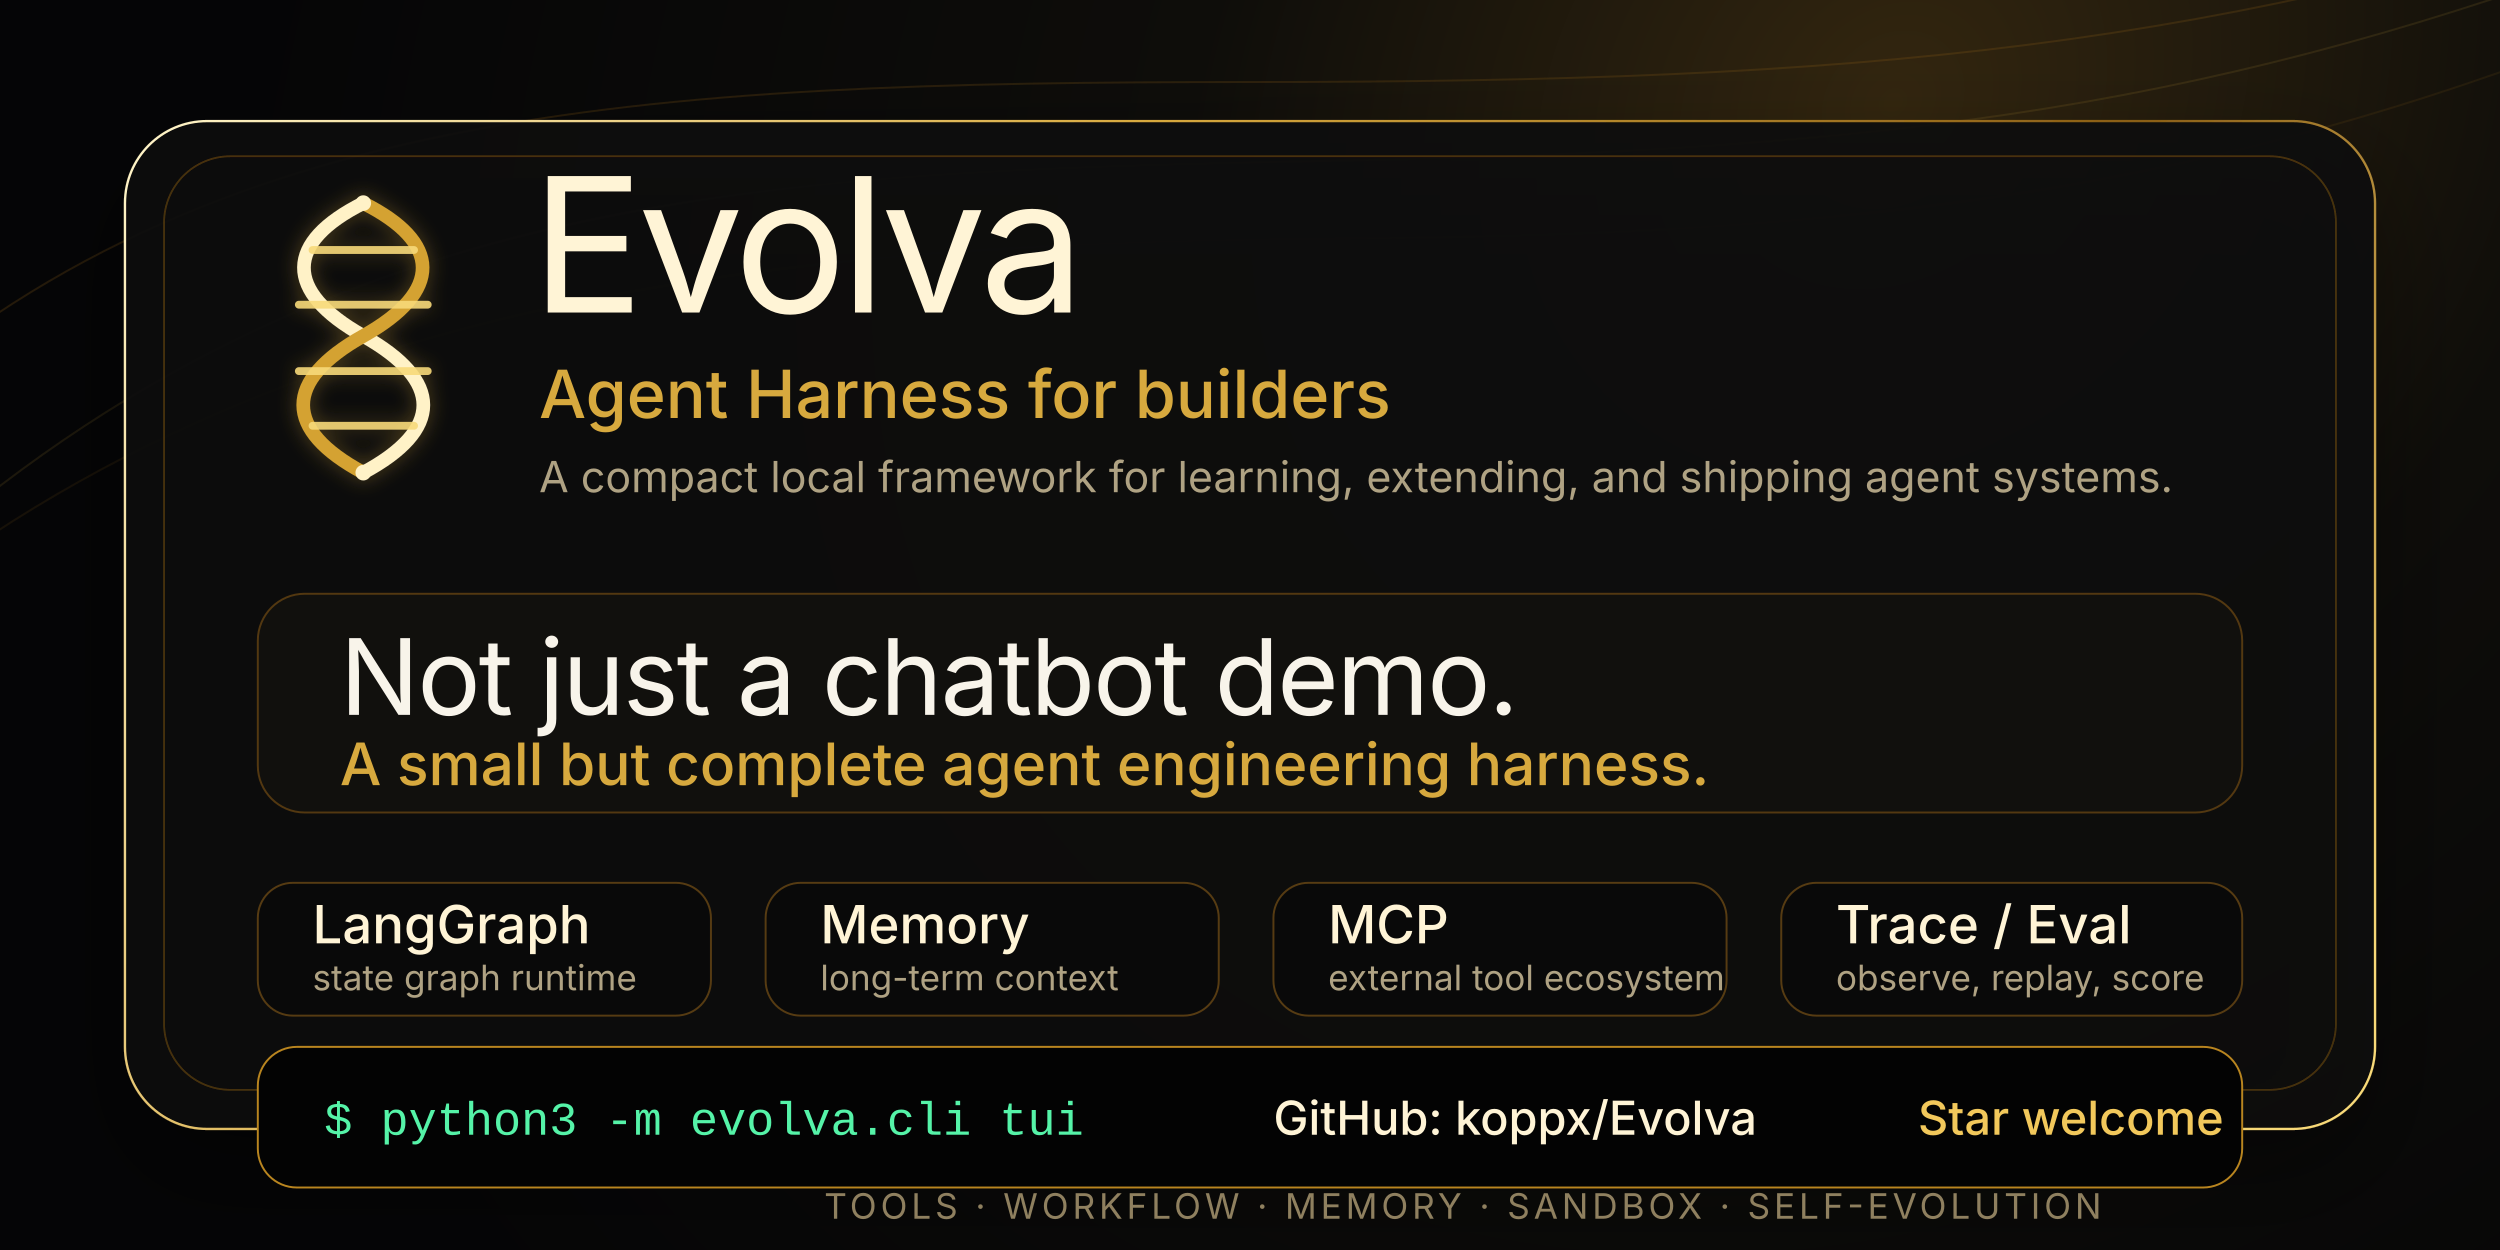
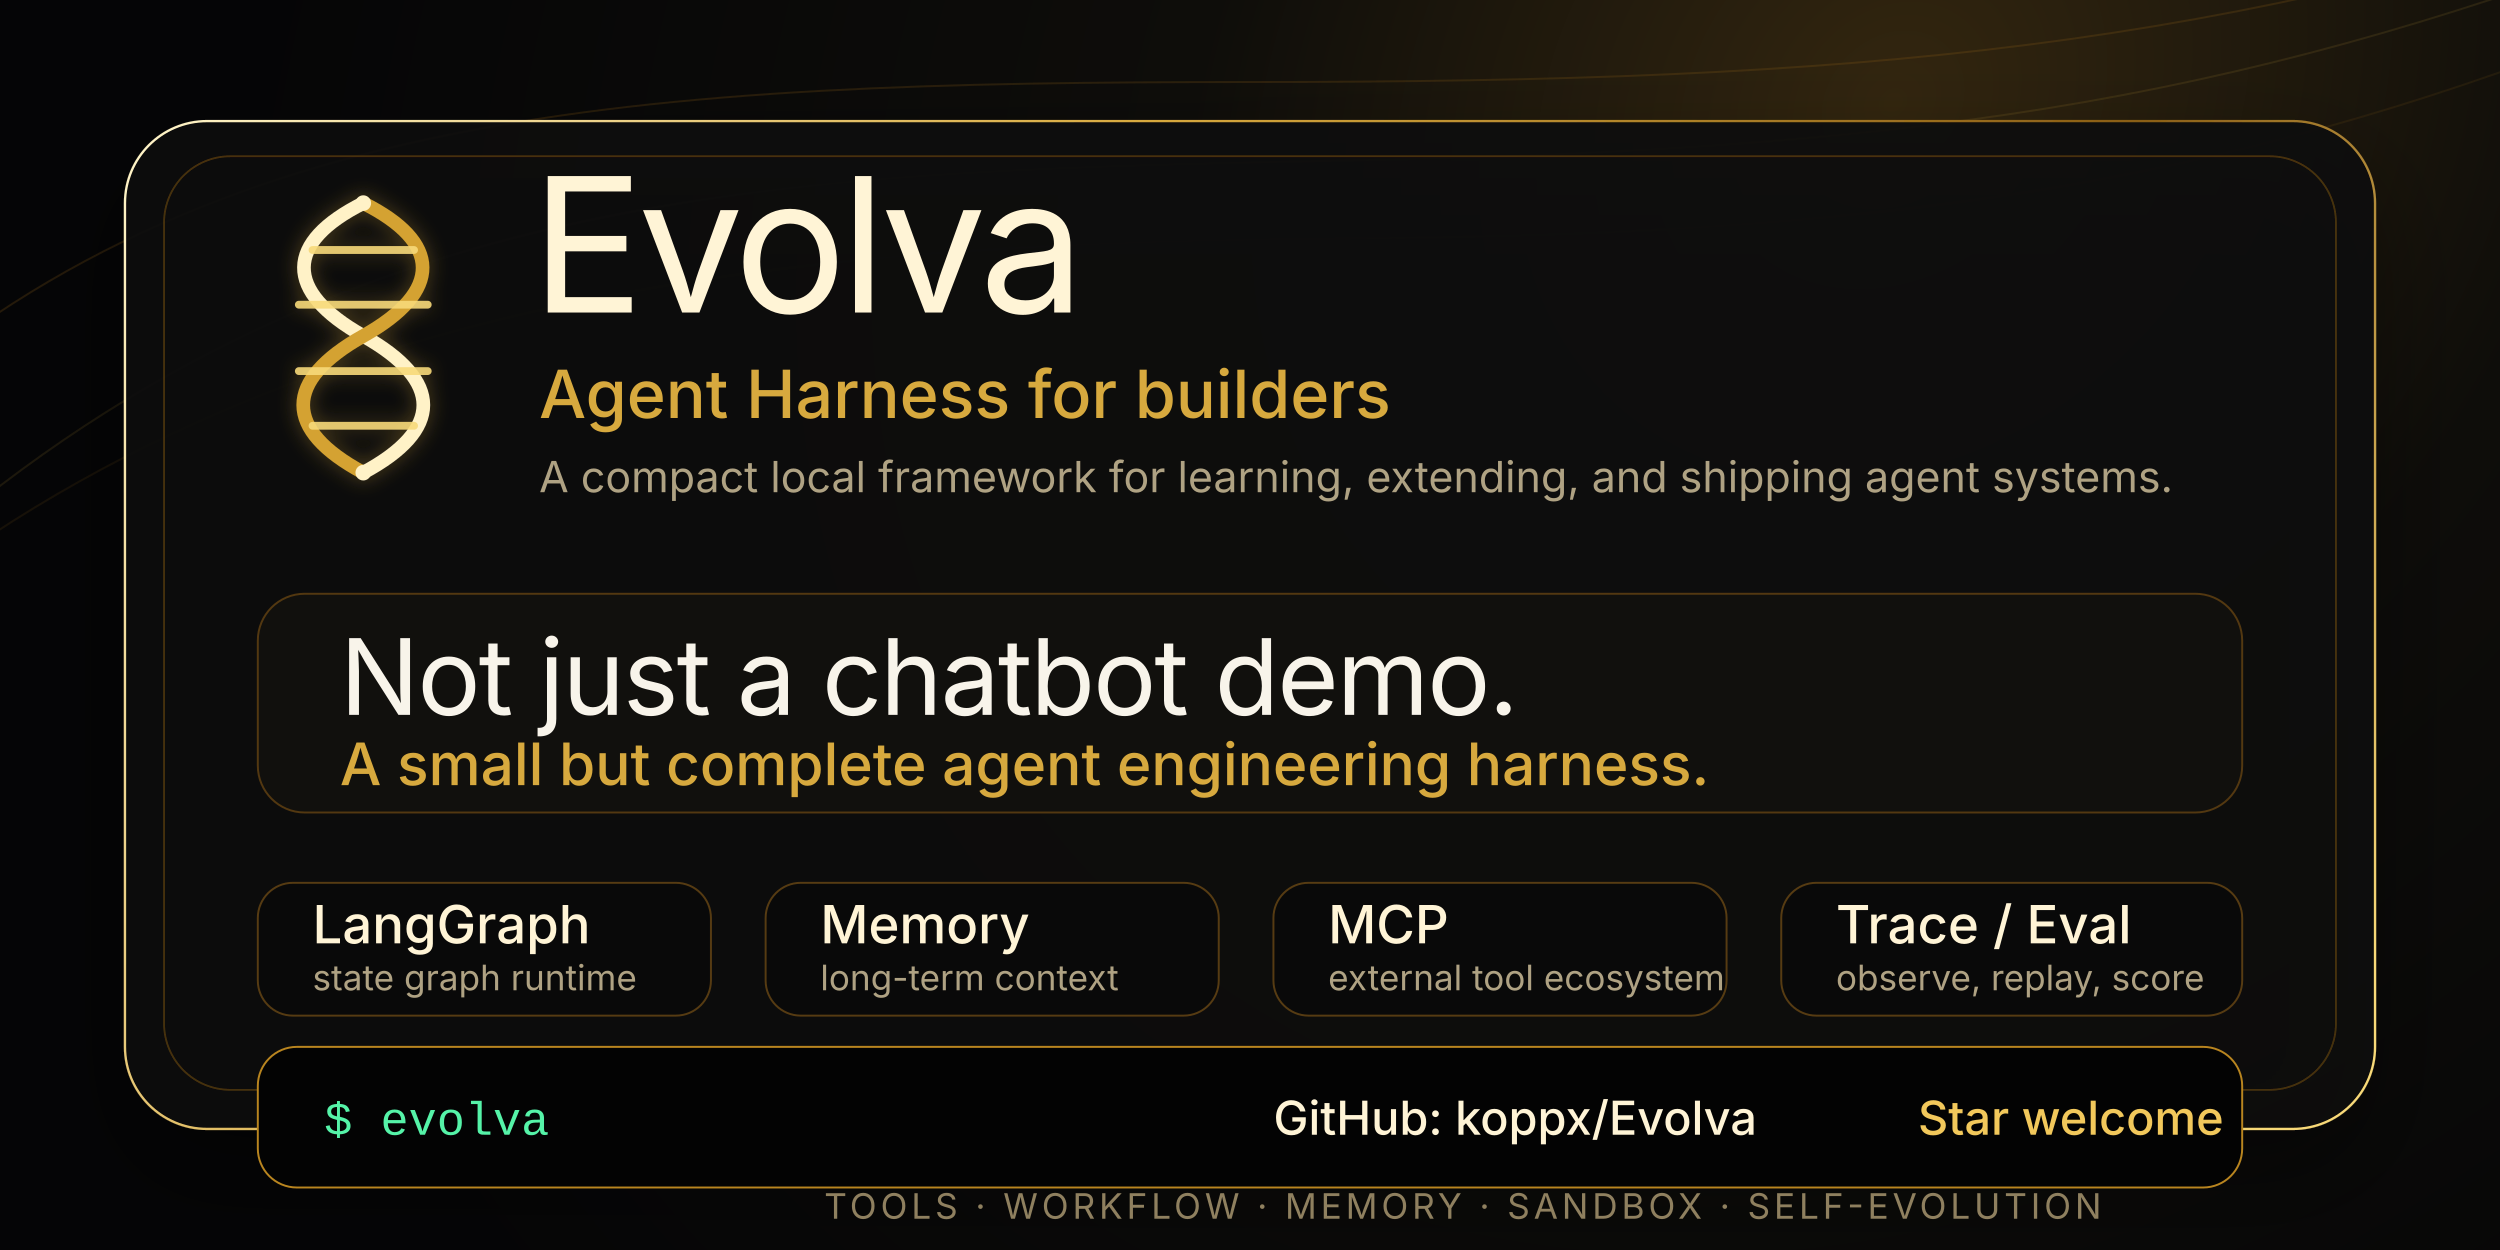
<svg xmlns="http://www.w3.org/2000/svg" width="1280" height="640" viewBox="0 0 1280 640" fill="none" role="img" aria-labelledby="title desc">
  <defs>
    <radialGradient id="bgGlow" cx="0" cy="0" r="1" gradientUnits="userSpaceOnUse" gradientTransform="translate(966 56) rotate(133) scale(938 800)">
      <stop stop-color="#33260F" />
      <stop offset="0.42" stop-color="#0E0D0A" />
      <stop offset="1" stop-color="#050506" />
    </radialGradient>
    <linearGradient id="gold" x1="120" y1="0" x2="1120" y2="640" gradientUnits="userSpaceOnUse">
      <stop stop-color="#FFF4C7" />
      <stop offset="0.36" stop-color="#D7A93E" />
      <stop offset="0.72" stop-color="#8A5E16" />
      <stop offset="1" stop-color="#F8D978" />
    </linearGradient>
    <linearGradient id="softGold" x1="0" y1="0" x2="1" y2="1">
      <stop stop-color="#F9E9B7" />
      <stop offset="1" stop-color="#A97518" />
    </linearGradient>
    <linearGradient id="green" x1="0" y1="0" x2="1" y2="0">
      <stop stop-color="#4DFFB1" />
      <stop offset="1" stop-color="#1ECF83" />
    </linearGradient>
    <filter id="shadow" x="0" y="0" width="1280" height="640" filterUnits="userSpaceOnUse" color-interpolation-filters="sRGB">
      <feDropShadow dx="0" dy="24" stdDeviation="26" flood-color="#000" flood-opacity="0.42" />
    </filter>
    <filter id="goldGlow" x="-40" y="-40" width="180" height="220" filterUnits="userSpaceOnUse" color-interpolation-filters="sRGB">
      <feDropShadow dx="0" dy="0" stdDeviation="5" flood-color="#D7A93E" flood-opacity="0.35" />
    </filter>
    <style>
      .title{font: 400 96px Inter, ui-sans-serif, system-ui, -apple-system, BlinkMacSystemFont, "Segoe UI", sans-serif; letter-spacing:-3px; fill:#FFF4D6}
      .subtitle{font: 500 34px Inter, ui-sans-serif, system-ui, sans-serif; fill:#D7A93E}
      .muted{font: 400 22px Inter, ui-sans-serif, system-ui, sans-serif; fill:#AFA283}
      .headline{font: 400 54px Inter, ui-sans-serif, system-ui, sans-serif; fill:#F8F4EA; letter-spacing:-1px}
      .headline2{font: 500 30px Inter, ui-sans-serif, system-ui, sans-serif; fill:#D7A93E}
      .cardTitle{font: 500 27px Inter, ui-sans-serif, system-ui, sans-serif; fill:#FFF4D6}
      .cardText{font: 400 18px Inter, ui-sans-serif, system-ui, sans-serif; fill:#AFA283}
      .terminal{font: 500 24px "SFMono-Regular", Consolas, "Liberation Mono", monospace; fill:#55F3A8}
      .repo{font: 500 24px Inter, ui-sans-serif, system-ui, sans-serif; fill:#FFF4D6}
      .star{font: 500 24px Inter, ui-sans-serif, system-ui, sans-serif; fill:#F2C85B}
      .micro{font: 400 18px Inter, ui-sans-serif, system-ui, sans-serif; fill:#8F805F; letter-spacing:2px}
    </style>
  </defs>
  <rect width="1280" height="640" fill="url(#bgGlow)" />
  <path d="M-80 224C96 54 327 42 640 42C956 42 1137 25 1390 -60" stroke="#8A5E16" stroke-opacity="0.24" />
  <path d="M-52 292C172 90 408 88 697 82C1000 76 1155 48 1376 -36" stroke="#D7A93E" stroke-opacity="0.12" />
  <path d="M-90 340C130 142 420 124 698 122C990 120 1156 88 1352 10" stroke="#8A5E16" stroke-opacity="0.14" />
  <g filter="url(#shadow)">
    <rect x="64" y="62" width="1152" height="516" rx="42" fill="#080808" fill-opacity="0.92" stroke="url(#gold)" stroke-width="1.2" />
    <rect x="84" y="80" width="1112" height="478" rx="34" stroke="#7A5317" stroke-opacity="0.56" />
  </g>
  <g transform="translate(128 104)" filter="url(#goldGlow)">
    <path d="M58 0C18 20 17 45 58 68C99 91 99 116 58 138" stroke="#FFF2C7" stroke-width="7" stroke-linecap="round" />
    <path d="M58 0C98 20 99 45 58 68C17 91 17 116 58 138" stroke="#D4A232" stroke-width="7" stroke-linecap="round" />
    <path d="M32 24H84M25 52H91M25 86H91M32 114H84" stroke="#F7D979" stroke-width="4" stroke-linecap="round" opacity="0.9" />
    <circle cx="58" cy="0" r="4" fill="#FFF2C7" />
    <circle cx="58" cy="138" r="4" fill="#FFF2C7" />
  </g>
  <text x="272" y="160" class="title">Evolva</text>
  <text x="276" y="214" class="subtitle">Agent Harness for builders</text>
  <text x="276" y="252" class="muted">A compact local framework for learning, extending, and shipping agent systems.</text>
  <rect x="132" y="304" width="1016" height="112" rx="24" fill="#11100D" stroke="#6E4812" stroke-opacity="0.72" />
  <text x="174" y="366" class="headline">Not just a chatbot demo.</text>
  <text x="174" y="402" class="headline2">A small but complete agent engineering harness.</text>
  <g transform="translate(132 452)">
    <g>
      <rect width="232" height="68" rx="18" fill="#090909" stroke="#7A5317" stroke-opacity="0.68" />
      <text x="28" y="31" class="cardTitle">LangGraph</text>
      <text x="28" y="55" class="cardText">state graph runtime</text>
    </g>
    <g transform="translate(260 0)">
      <rect width="232" height="68" rx="18" fill="#090909" stroke="#7A5317" stroke-opacity="0.68" />
      <text x="28" y="31" class="cardTitle">Memory</text>
      <text x="28" y="55" class="cardText">long-term context</text>
    </g>
    <g transform="translate(520 0)">
      <rect width="232" height="68" rx="18" fill="#090909" stroke="#7A5317" stroke-opacity="0.68" />
      <text x="28" y="31" class="cardTitle">MCP</text>
      <text x="28" y="55" class="cardText">external tool ecosystem</text>
    </g>
    <g transform="translate(780 0)">
      <rect width="236" height="68" rx="18" fill="#090909" stroke="#7A5317" stroke-opacity="0.68" />
      <text x="28" y="31" class="cardTitle">Trace / Eval</text>
      <text x="28" y="55" class="cardText">observe, replay, score</text>
    </g>
  </g>
  <g transform="translate(132 536)">
    <rect width="1016" height="72" rx="20" fill="#030303" stroke="#B9851F" />
-     <text x="34" y="45" class="terminal">$ python3 -m evolva.cli tui</text>
+     <text x="34" y="45" class="terminal">$ evolva</text>
    <text x="520" y="45" class="repo">GitHub: koppx/Evolva</text>
    <text x="850" y="45" class="star">Star welcome</text>
  </g>
  <text x="422" y="624" class="micro">TOOLS · WORKFLOW · MEMORY · SANDBOX · SELF-EVOLUTION</text>
</svg>
